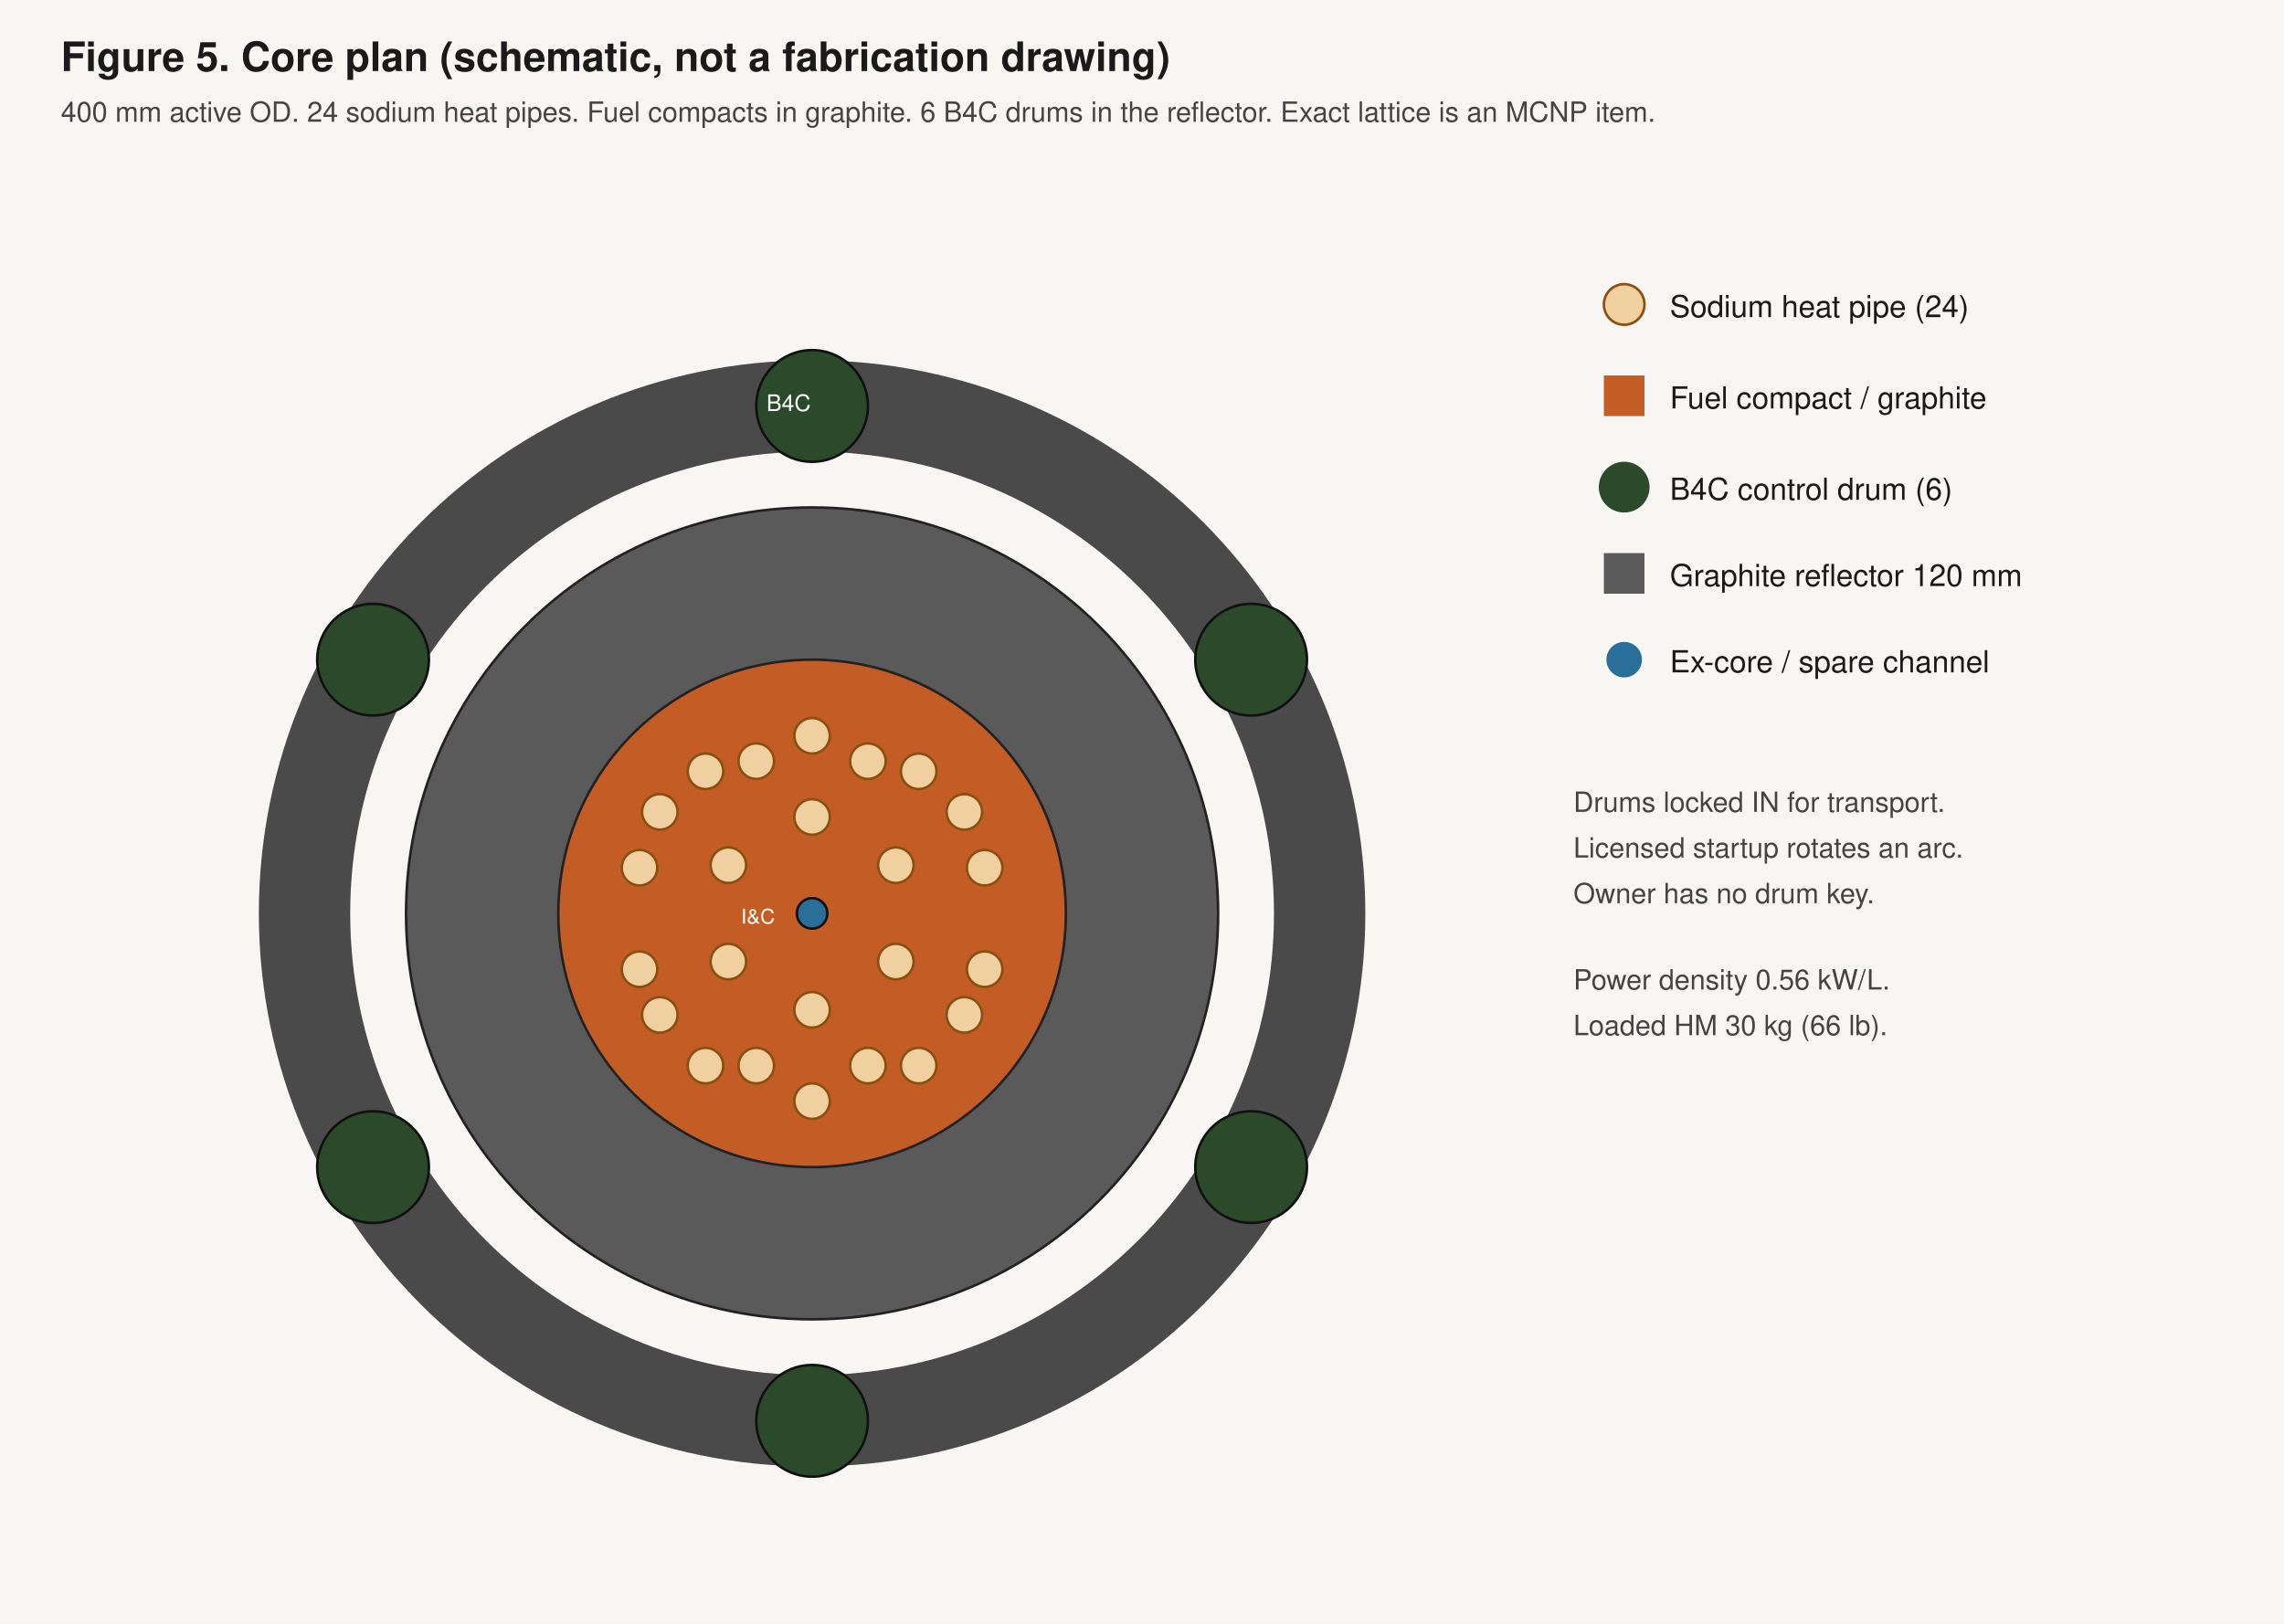
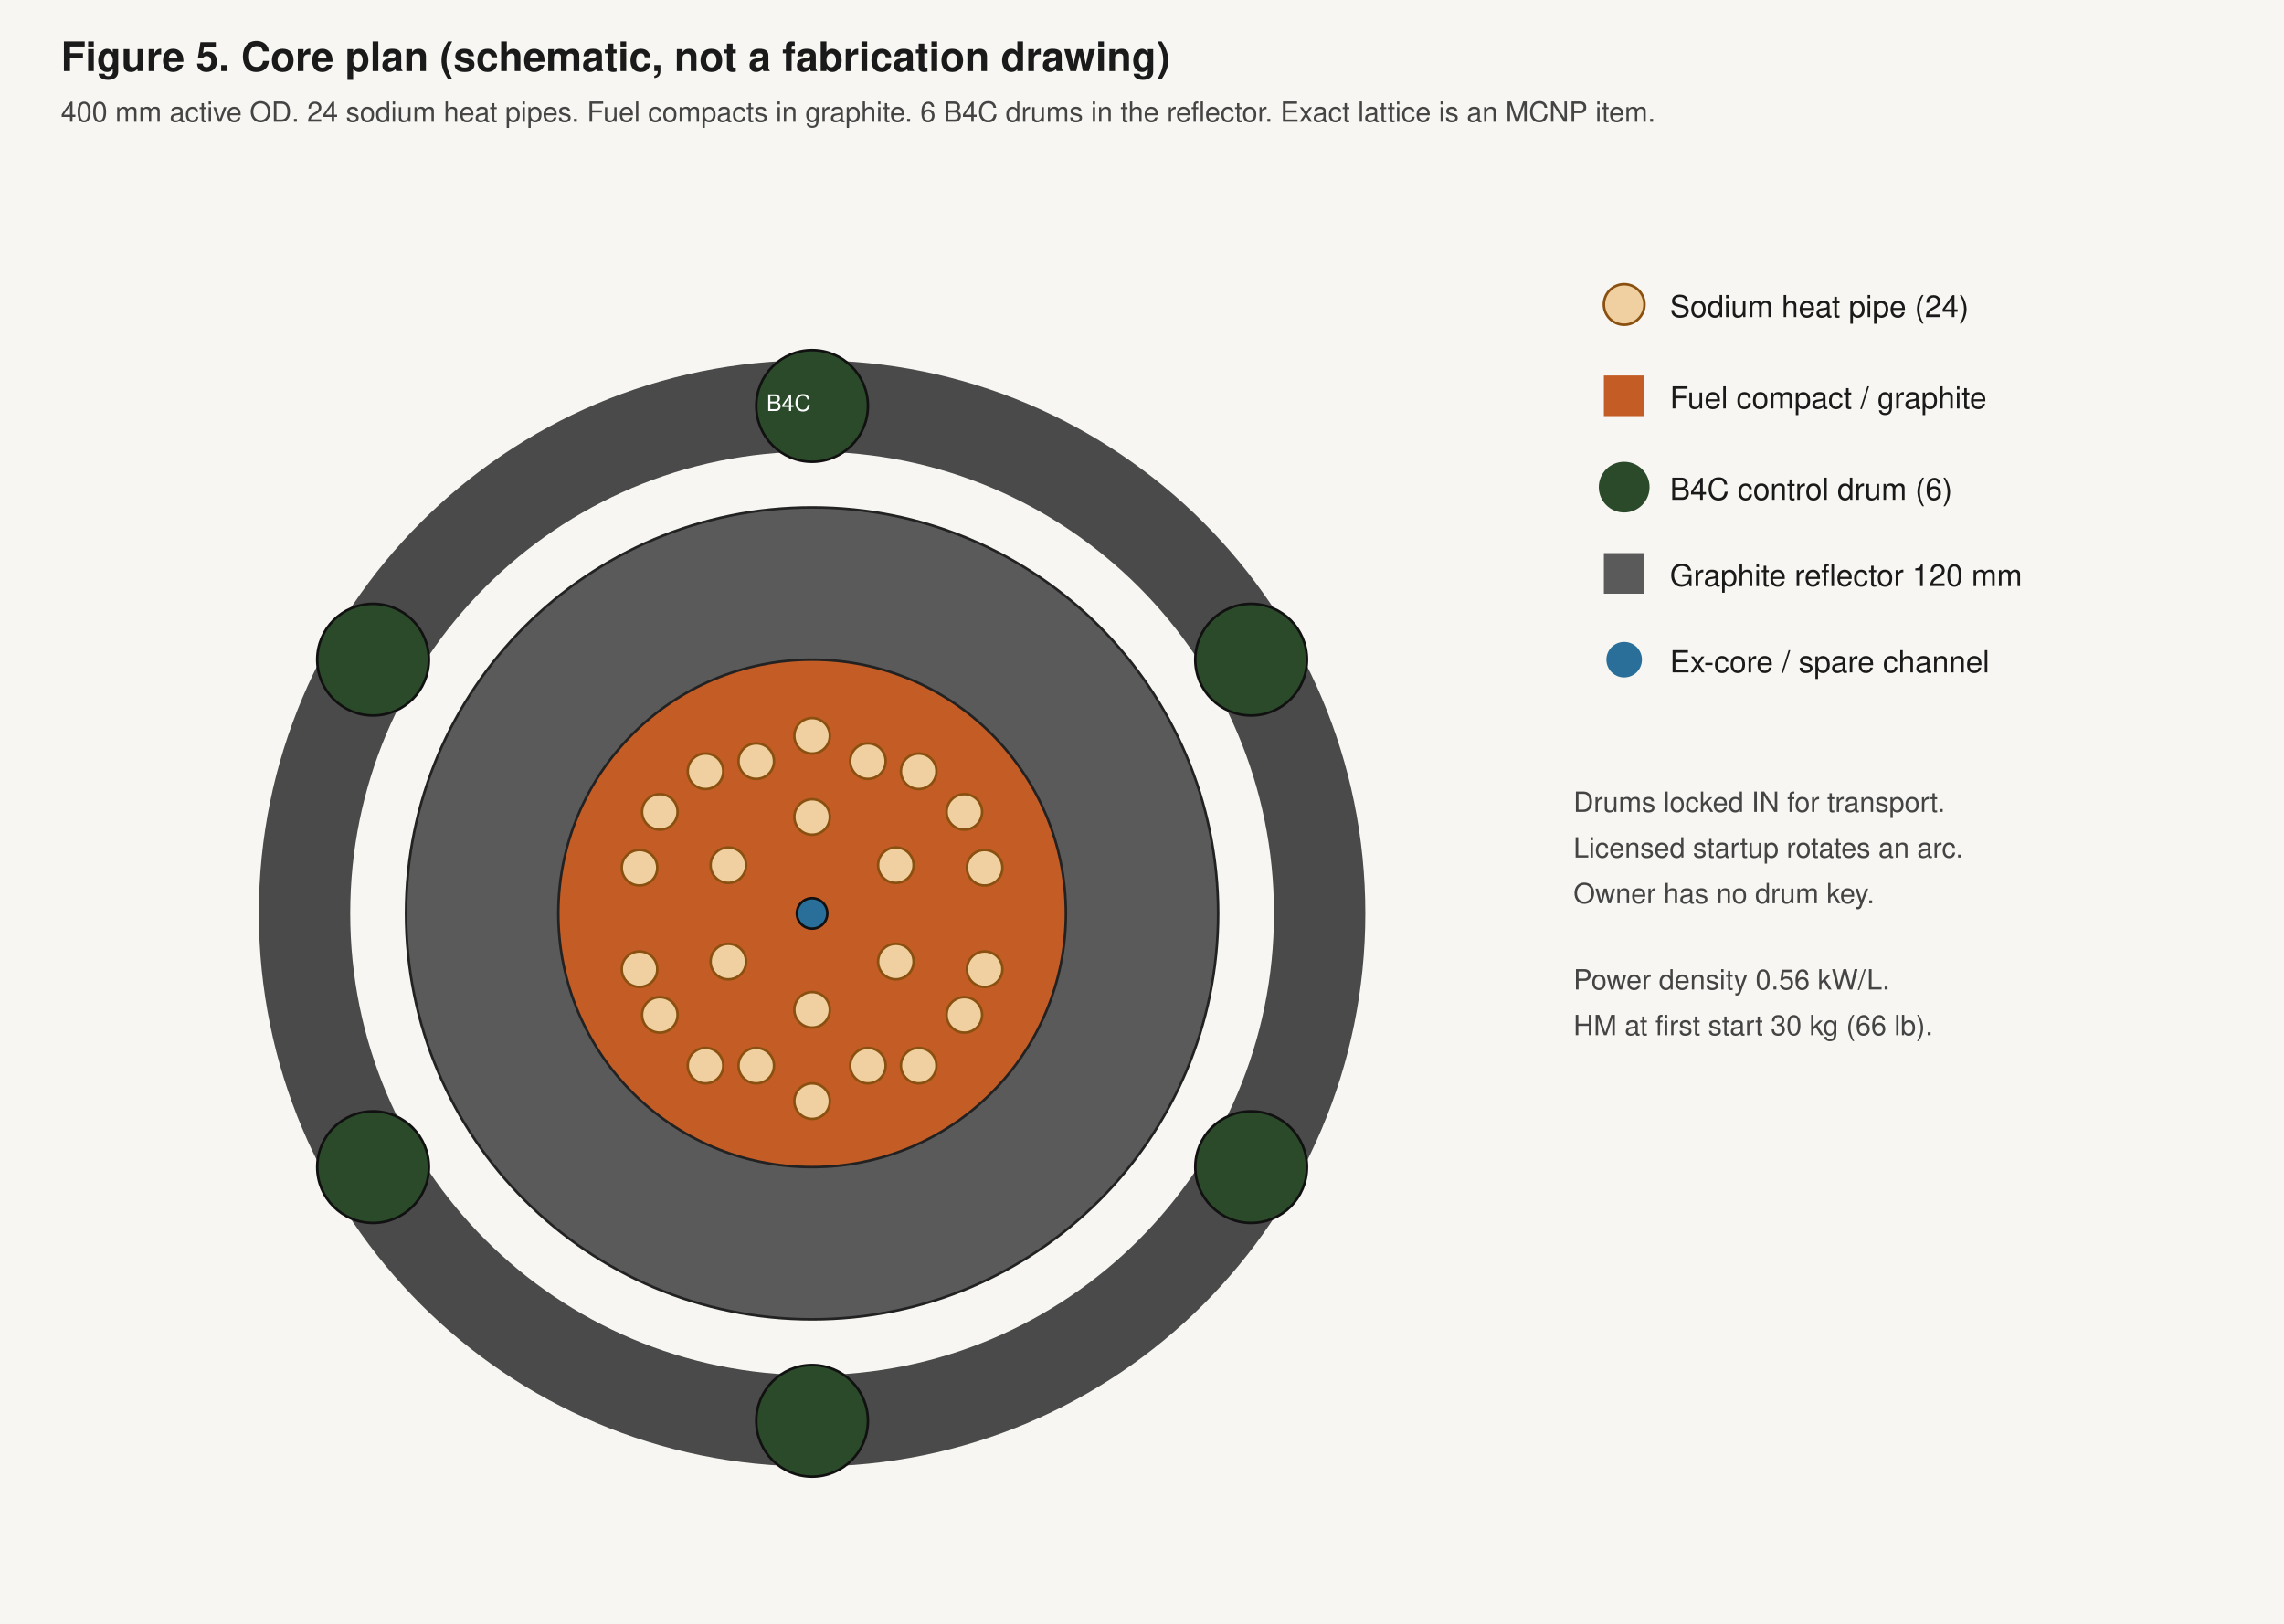
<svg xmlns="http://www.w3.org/2000/svg" viewBox="0 0 900 640" font-family="system-ui, Segoe UI, Helvetica, Arial, sans-serif">
  <rect width="900" height="640" fill="#f7f6f2" />
  <text x="24" y="28" font-size="16" font-weight="700" fill="#1a1a1a">Figure 5. Core plan (schematic, not a fabrication drawing)</text>
  <text x="24" y="48" font-size="11" fill="#444">400 mm active OD. 24 sodium heat pipes. Fuel compacts in graphite. 6 B4C drums in the reflector. Exact lattice is an MCNP item.</text>
  <g transform="translate(320,360)">
    <circle r="200" fill="none" stroke="#4a4a4a" stroke-width="36" />
    <g fill="#2a4a2a" stroke="#111" stroke-width="1">
      <circle cx="0" cy="-200" r="22" />
      <circle cx="173" cy="-100" r="22" />
      <circle cx="173" cy="100" r="22" />
      <circle cx="0" cy="200" r="22" />
      <circle cx="-173" cy="100" r="22" />
      <circle cx="-173" cy="-100" r="22" />
    </g>
    <text x="-18" y="-198" font-size="9" fill="#fff">B4C</text>
    <circle r="160" fill="#5a5a5a" stroke="#222" />
    <circle r="100" fill="#c45c26" stroke="#222" />
    <g fill="#f0d0a0" stroke="#8a5010" stroke-width="1">
      <circle cx="0" cy="-70" r="7" />
      <circle cx="42" cy="-56" r="7" />
      <circle cx="68" cy="-18" r="7" />
      <circle cx="68" cy="22" r="7" />
      <circle cx="42" cy="60" r="7" />
      <circle cx="0" cy="74" r="7" />
      <circle cx="-42" cy="60" r="7" />
      <circle cx="-68" cy="22" r="7" />
      <circle cx="-68" cy="-18" r="7" />
      <circle cx="-42" cy="-56" r="7" />
      <circle cx="0" cy="-38" r="7" />
      <circle cx="33" cy="-19" r="7" />
      <circle cx="33" cy="19" r="7" />
      <circle cx="0" cy="38" r="7" />
      <circle cx="-33" cy="19" r="7" />
      <circle cx="-33" cy="-19" r="7" />
      <circle cx="22" cy="-60" r="7" />
      <circle cx="60" cy="-40" r="7" />
      <circle cx="60" cy="40" r="7" />
      <circle cx="22" cy="60" r="7" />
      <circle cx="-22" cy="60" r="7" />
      <circle cx="-60" cy="40" r="7" />
      <circle cx="-60" cy="-40" r="7" />
      <circle cx="-22" cy="-60" r="7" />
    </g>
    <circle cx="0" cy="0" r="6" fill="#2a6f9a" stroke="#111" />
-     <text x="-28" y="4" font-size="8" fill="#fff">I&amp;C</text>
  </g>
  <g font-size="12" fill="#1a1a1a">
    <circle cx="640" cy="120" r="8" fill="#f0d0a0" stroke="#8a5010" />
    <text x="658" y="125">Sodium heat pipe (24)</text>
    <rect x="632" y="148" width="16" height="16" fill="#c45c26" />
    <text x="658" y="161">Fuel compact / graphite</text>
    <circle cx="640" cy="192" r="10" fill="#2a4a2a" />
    <text x="658" y="197">B4C control drum (6)</text>
    <rect x="632" y="218" width="16" height="16" fill="#5a5a5a" />
    <text x="658" y="231">Graphite reflector 120 mm</text>
    <circle cx="640" cy="260" r="7" fill="#2a6f9a" />
    <text x="658" y="265">Ex-core / spare channel</text>
  </g>
  <text x="620" y="320" font-size="11" fill="#444">Drums locked IN for transport.</text>
  <text x="620" y="338" font-size="11" fill="#444">Licensed startup rotates an arc.</text>
  <text x="620" y="356" font-size="11" fill="#444">Owner has no drum key.</text>
  <text x="620" y="390" font-size="11" fill="#444">Power density 0.56 kW/L.</text>
-   <text x="620" y="408" font-size="11" fill="#444">Loaded HM 30 kg (66 lb).</text>
+   <text x="620" y="408" font-size="11" fill="#444">HM at first start 30 kg (66 lb).</text>
</svg>
